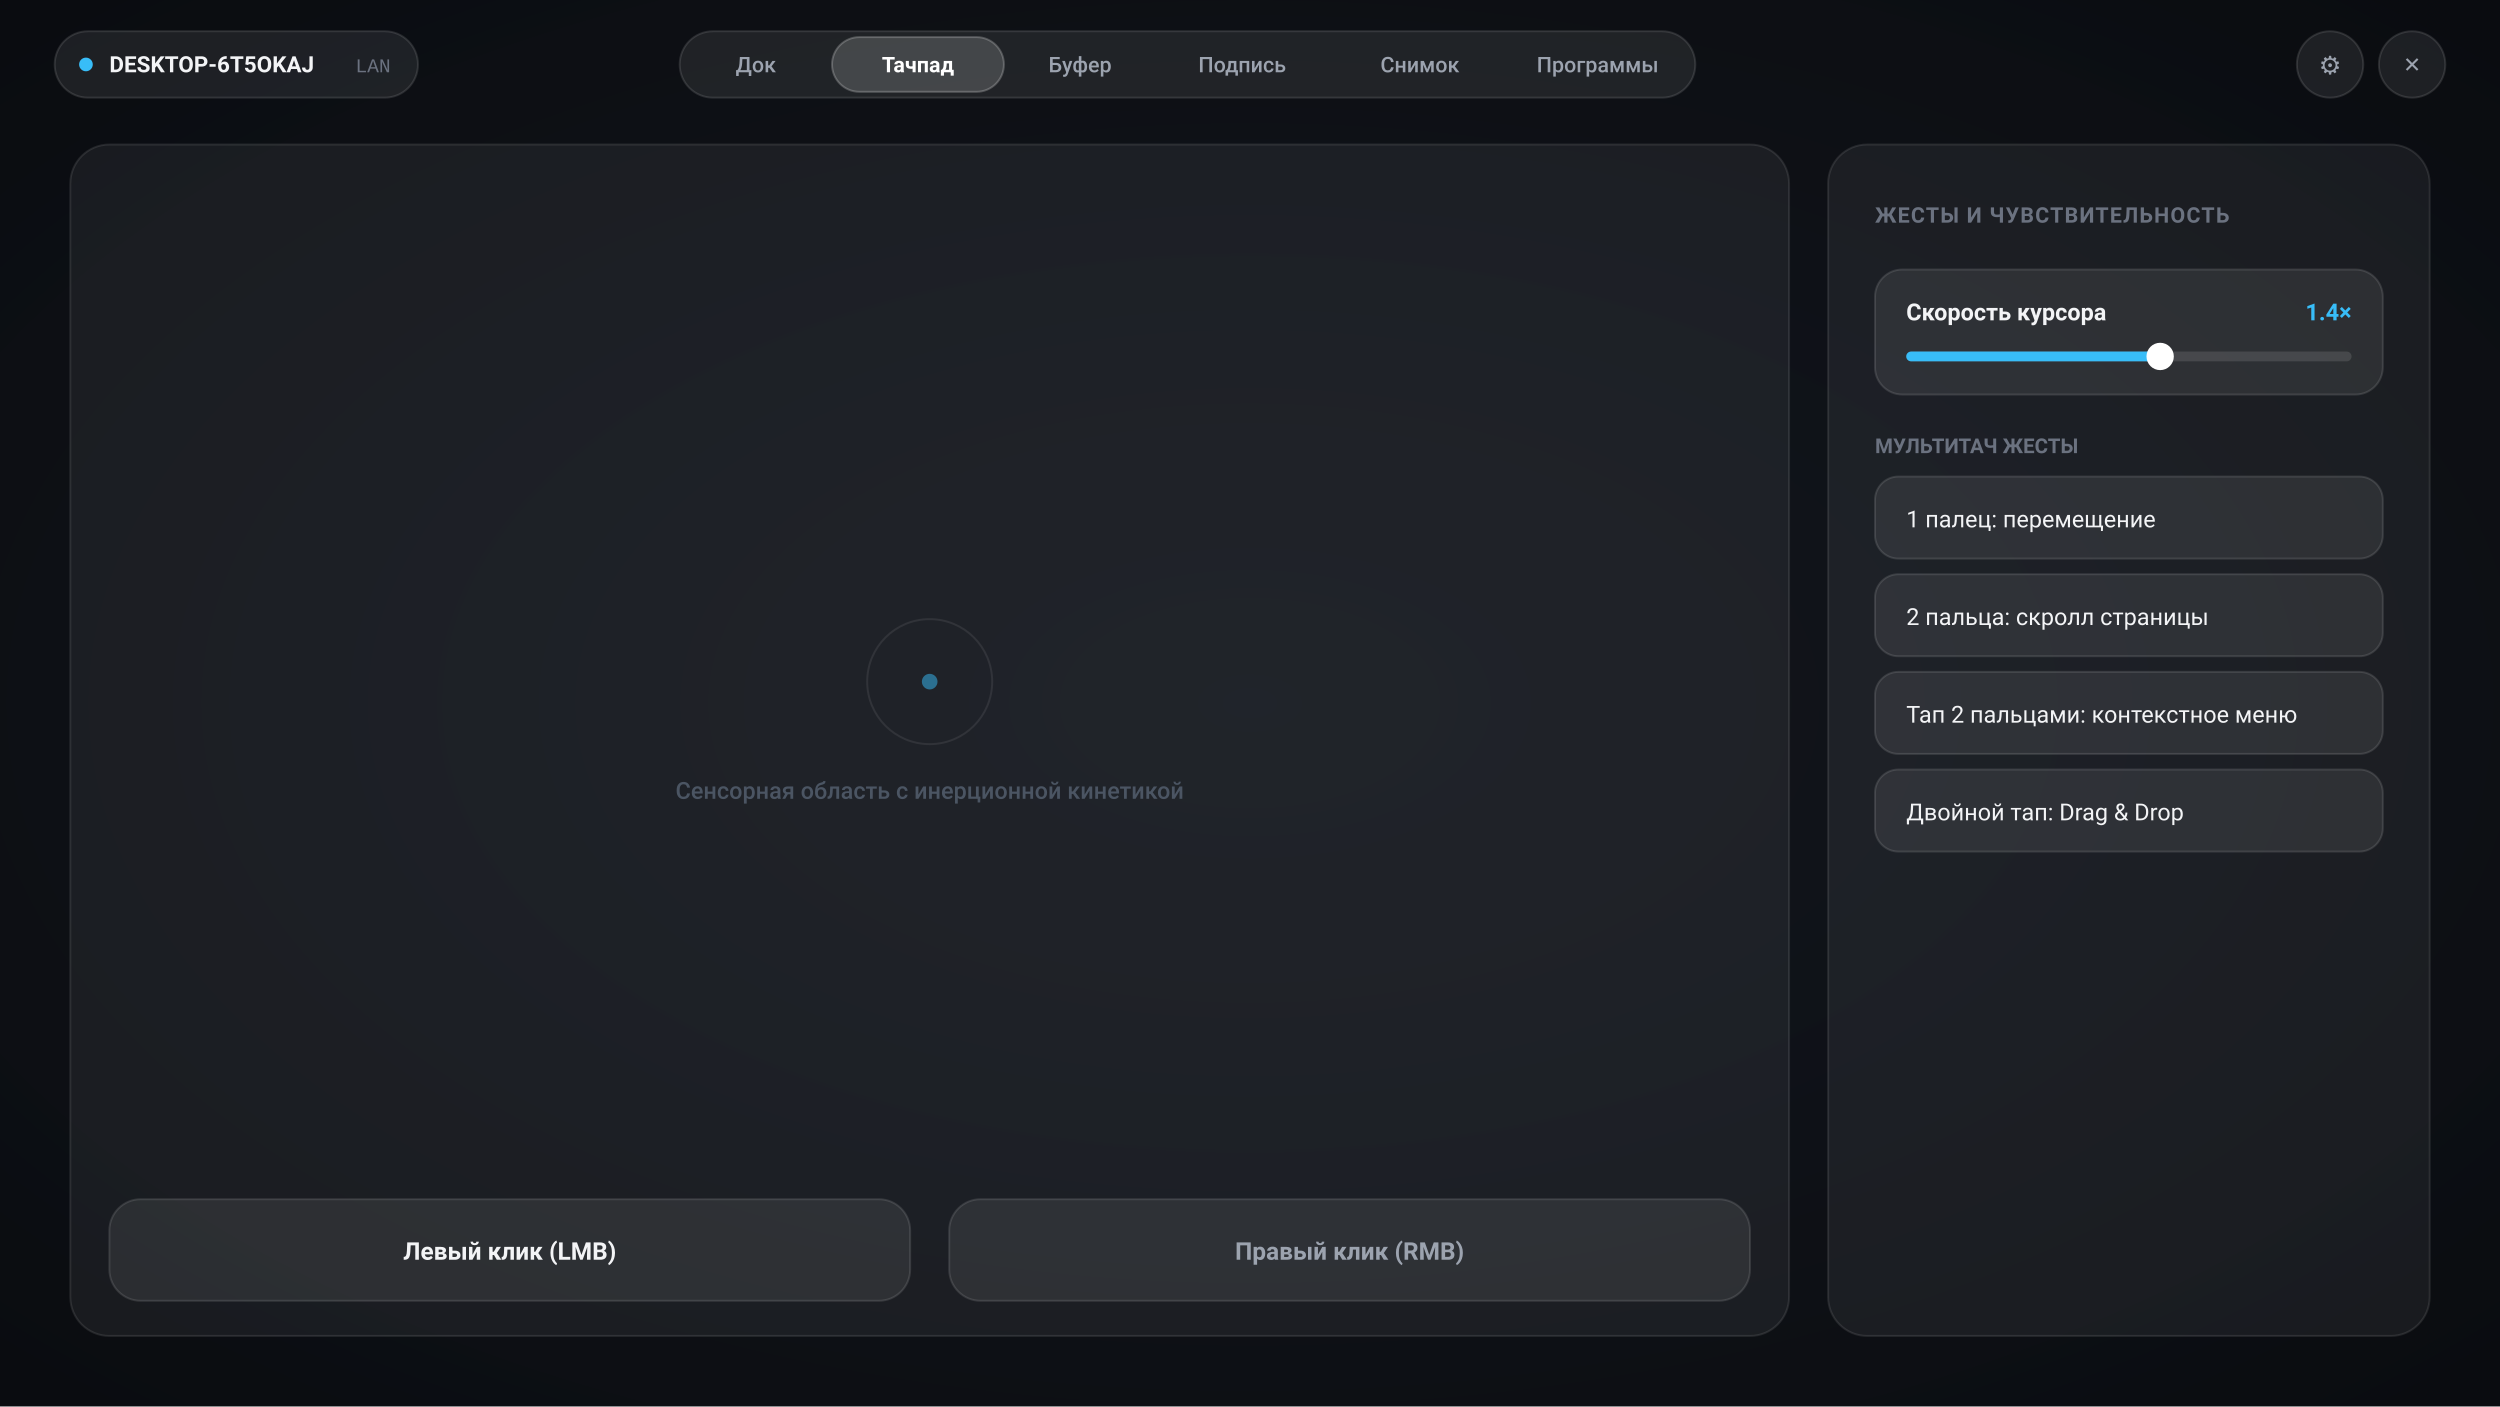
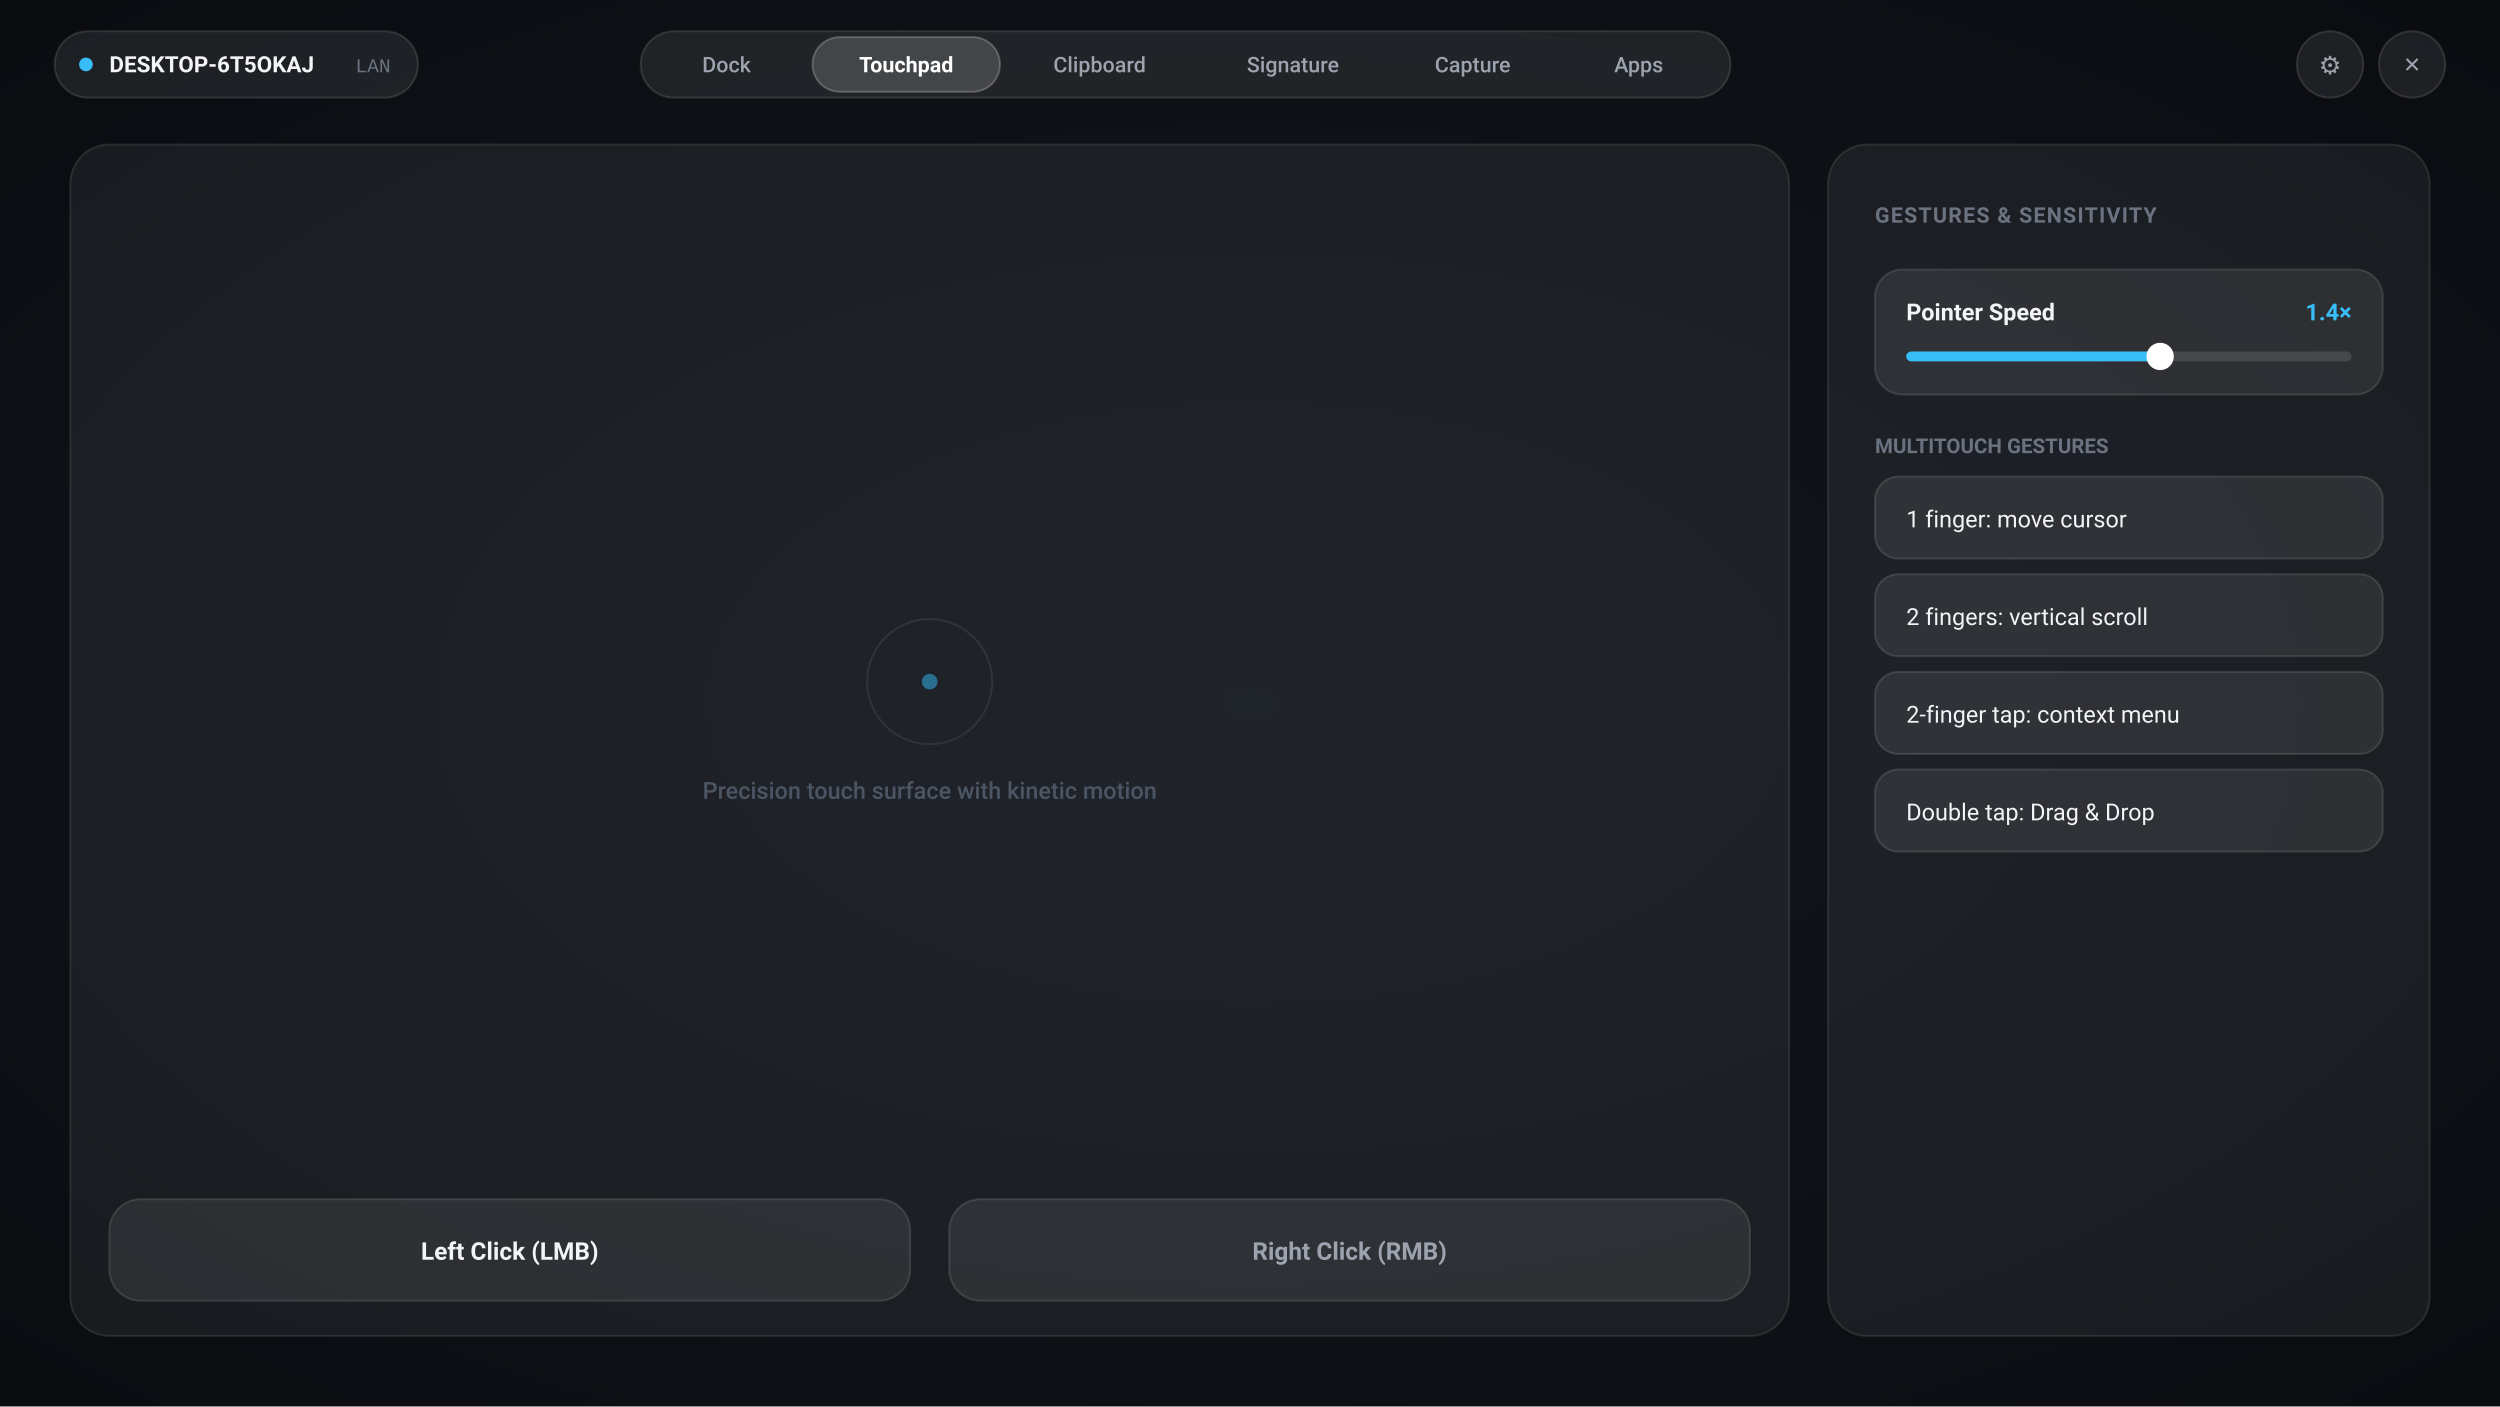
<svg xmlns="http://www.w3.org/2000/svg" width="1280" height="720" viewBox="0 0 1280 720" role="img" aria-label="Pult Touchpad">
  <style>
  text { font-family: -apple-system, BlinkMacSystemFont, 'Segoe UI', Roboto, Helvetica, Arial, sans-serif; }
  .mono { font-family: 'Consolas', 'Courier New', monospace; }
  .liquid-glass { fill: #FFFFFF; fill-opacity: 0.08; stroke: #FFFFFF; stroke-opacity: 0.12; stroke-width: 1; }
  .liquid-card { fill: #FFFFFF; fill-opacity: 0.06; stroke: #FFFFFF; stroke-opacity: 0.10; stroke-width: 1; }
  .liquid-active { fill: #FFFFFF; fill-opacity: 0.16; stroke: #FFFFFF; stroke-opacity: 0.20; stroke-width: 1; }
  .liquid-btn { fill: #FFFFFF; fill-opacity: 0.08; stroke: #FFFFFF; stroke-opacity: 0.12; stroke-width: 1; }
  .accent-fill { fill: #38BDF8; }
</style>
  <defs>
    <radialGradient id="darkVignette" cx="50%" cy="50%" r="70%">
      <stop offset="0%" stop-color="#141820" stop-opacity="0.8" />
      <stop offset="100%" stop-color="#0A0C10" stop-opacity="1" />
    </radialGradient>
  </defs>
  <rect width="1280" height="720" fill="#0C0E12" />
  <rect width="1280" height="720" fill="url(#darkVignette)" />
  <g transform="translate(28 16)">
    <rect x="0" y="0" width="186" height="34" rx="17" class="liquid-glass" />
    <circle cx="16" cy="17" r="3.5" fill="#38BDF8" />
    <text x="28" y="21" fill="#F3F4F6" font-size="11.5" font-weight="600">DESKTOP-6T5OKAJ</text>
    <text x="154" y="21" fill="#6B7280" font-size="10" class="mono">LAN</text>
-     <g transform="translate(320 0)">
-       <rect x="0" y="0" width="520" height="34" rx="17" class="liquid-glass" />
-       <text x="39" y="21" fill="#9CA3AF" font-size="11" font-weight="500" text-anchor="middle">Док</text>
-       <rect x="78" y="3" width="88" height="28" rx="14" fill="#FFFFFF" fill-opacity="0.16" stroke="#FFFFFF" stroke-opacity="0.22" />
-       <text x="122" y="21" fill="#FFFFFF" font-size="11" font-weight="700" text-anchor="middle">Тачпад</text>
-       <text x="205" y="21" fill="#9CA3AF" font-size="11" font-weight="500" text-anchor="middle">Буфер</text>
-       <text x="288" y="21" fill="#9CA3AF" font-size="11" font-weight="500" text-anchor="middle">Подпись</text>
-       <text x="379" y="21" fill="#9CA3AF" font-size="11" font-weight="500" text-anchor="middle">Снимок</text>
-       <text x="470" y="21" fill="#9CA3AF" font-size="11" font-weight="500" text-anchor="middle">Программы</text>
+     <g transform="translate(300 0)">
+       <rect x="0" y="0" width="558" height="34" rx="17" class="liquid-glass" />
+       <text x="44" y="21" fill="#9CA3AF" font-size="11" font-weight="500" text-anchor="middle">Dock</text>
+       <rect x="88" y="3" width="96" height="28" rx="14" fill="#FFFFFF" fill-opacity="0.16" stroke="#FFFFFF" stroke-opacity="0.22" />
+       <text x="136" y="21" fill="#FFFFFF" font-size="11" font-weight="700" text-anchor="middle">Touchpad</text>
+       <text x="235" y="21" fill="#9CA3AF" font-size="11" font-weight="500" text-anchor="middle">Clipboard</text>
+       <text x="334" y="21" fill="#9CA3AF" font-size="11" font-weight="500" text-anchor="middle">Signature</text>
+       <text x="426" y="21" fill="#9CA3AF" font-size="11" font-weight="500" text-anchor="middle">Capture</text>
+       <text x="511" y="21" fill="#9CA3AF" font-size="11" font-weight="500" text-anchor="middle">Apps</text>
    </g>
    <g transform="translate(1148 0)">
      <rect x="0" y="0" width="34" height="34" rx="17" class="liquid-glass" />
      <text x="17" y="22" fill="#9CA3AF" font-size="13" text-anchor="middle">⚙</text>
      <rect x="42" y="0" width="34" height="34" rx="17" class="liquid-glass" />
      <text x="59" y="21" fill="#9CA3AF" font-size="11" font-weight="600" text-anchor="middle">✕</text>
    </g>
  </g>
  <g transform="translate(36 74)">
    <g transform="translate(0 0)">
      <rect x="0" y="0" width="880" height="610" rx="20" class="liquid-card" />
      <circle cx="440" cy="275" r="32" stroke="#FFFFFF" stroke-opacity="0.08" stroke-width="1" fill="none" />
      <circle cx="440" cy="275" r="4" fill="#38BDF8" fill-opacity="0.5" />
-       <text x="440" y="335" fill="#4B5563" font-size="12" font-weight="500" text-anchor="middle">Сенсорная область с инерционной кинетикой</text>
+       <text x="440" y="335" fill="#4B5563" font-size="12" font-weight="500" text-anchor="middle">Precision touch surface with kinetic motion</text>
      <g transform="translate(20 540)">
        <rect x="0" y="0" width="410" height="52" rx="16" class="liquid-glass" />
-         <text x="205" y="31" fill="#F3F4F6" font-size="12.5" font-weight="600" text-anchor="middle">Левый клик (LMB)</text>
+         <text x="205" y="31" fill="#F3F4F6" font-size="12.5" font-weight="600" text-anchor="middle">Left Click (LMB)</text>
        <rect x="430" y="0" width="410" height="52" rx="16" class="liquid-glass" />
-         <text x="635" y="31" fill="#9CA3AF" font-size="12.5" font-weight="600" text-anchor="middle">Правый клик (RMB)</text>
+         <text x="635" y="31" fill="#9CA3AF" font-size="12.5" font-weight="600" text-anchor="middle">Right Click (RMB)</text>
      </g>
    </g>
    <g transform="translate(900 0)">
      <rect x="0" y="0" width="308" height="610" rx="20" class="liquid-card" />
      <g transform="translate(24 24)">
-         <text x="0" y="16" fill="#6B7280" font-size="11" font-weight="700" letter-spacing="0.6">ЖЕСТЫ И ЧУВСТВИТЕЛЬНОСТЬ</text>
+         <text x="0" y="16" fill="#6B7280" font-size="11" font-weight="700" letter-spacing="0.6">GESTURES &amp; SENSITIVITY</text>
        <g transform="translate(0 40)">
          <rect x="0" y="0" width="260" height="64" rx="14" class="liquid-glass" />
-           <text x="16" y="26" fill="#F3F4F6" font-size="12" font-weight="600">Скорость курсора</text>
+           <text x="16" y="26" fill="#F3F4F6" font-size="12" font-weight="600">Pointer Speed</text>
          <text x="244" y="26" fill="#38BDF8" font-size="12" font-weight="700" text-anchor="end">1.4×</text>
          <rect x="16" y="42" width="228" height="5" rx="2.5" fill="#FFFFFF" fill-opacity="0.12" />
          <rect x="16" y="42" width="130" height="5" rx="2.5" fill="#38BDF8" />
          <circle cx="146" cy="44.5" r="7" fill="#FFFFFF" />
        </g>
        <g transform="translate(0 120)">
-           <text x="0" y="14" fill="#6B7280" font-size="10.5" font-weight="700">МУЛЬТИТАЧ ЖЕСТЫ</text>
+           <text x="0" y="14" fill="#6B7280" font-size="10.5" font-weight="700">MULTITOUCH GESTURES</text>
          <rect x="0" y="26" width="260" height="42" rx="12" class="liquid-glass" />
-           <text x="16" y="52" fill="#F3F4F6" font-size="12">1 палец: перемещение</text>
+           <text x="16" y="52" fill="#F3F4F6" font-size="12">1 finger: move cursor</text>
          <rect x="0" y="76" width="260" height="42" rx="12" class="liquid-glass" />
-           <text x="16" y="102" fill="#F3F4F6" font-size="12">2 пальца: скролл страницы</text>
+           <text x="16" y="102" fill="#F3F4F6" font-size="12">2 fingers: vertical scroll</text>
          <rect x="0" y="126" width="260" height="42" rx="12" class="liquid-glass" />
-           <text x="16" y="152" fill="#F3F4F6" font-size="12">Тап 2 пальцами: контекстное меню</text>
+           <text x="16" y="152" fill="#F3F4F6" font-size="12">2-finger tap: context menu</text>
          <rect x="0" y="176" width="260" height="42" rx="12" class="liquid-glass" />
-           <text x="16" y="202" fill="#F3F4F6" font-size="12">Двойной тап: Drag &amp; Drop</text>
+           <text x="16" y="202" fill="#F3F4F6" font-size="12">Double tap: Drag &amp; Drop</text>
        </g>
      </g>
    </g>
  </g>
</svg>
